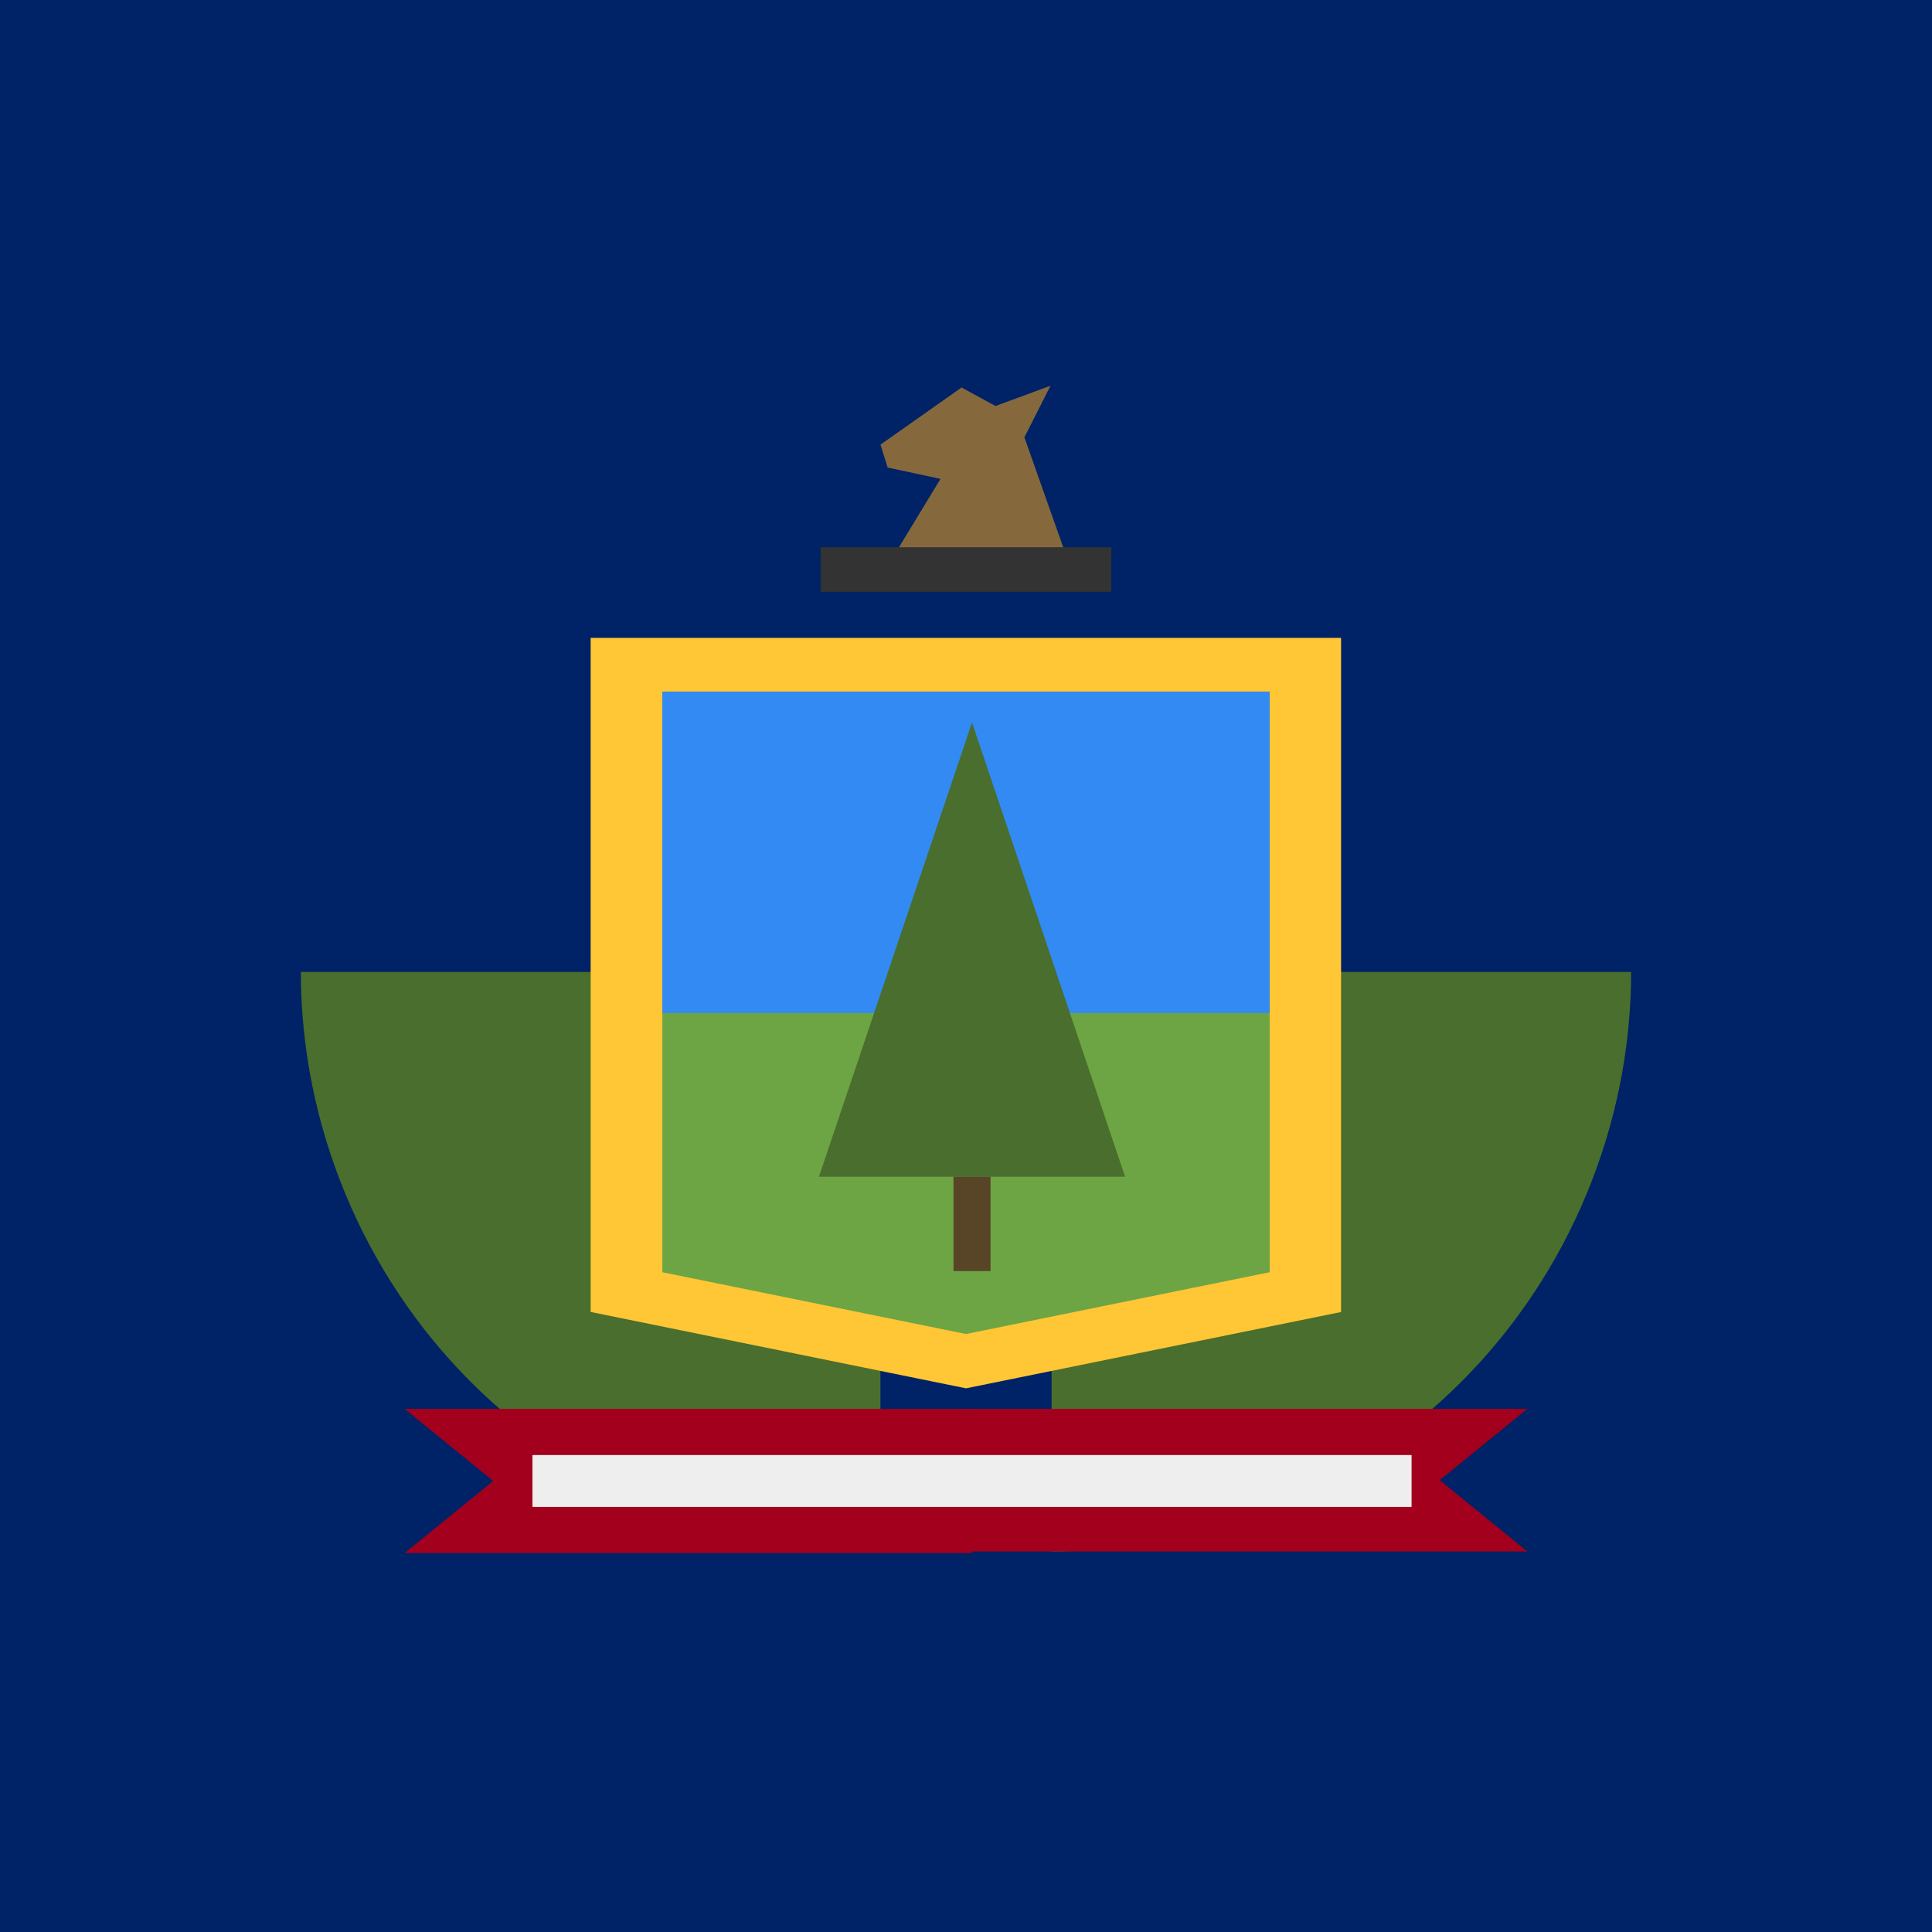
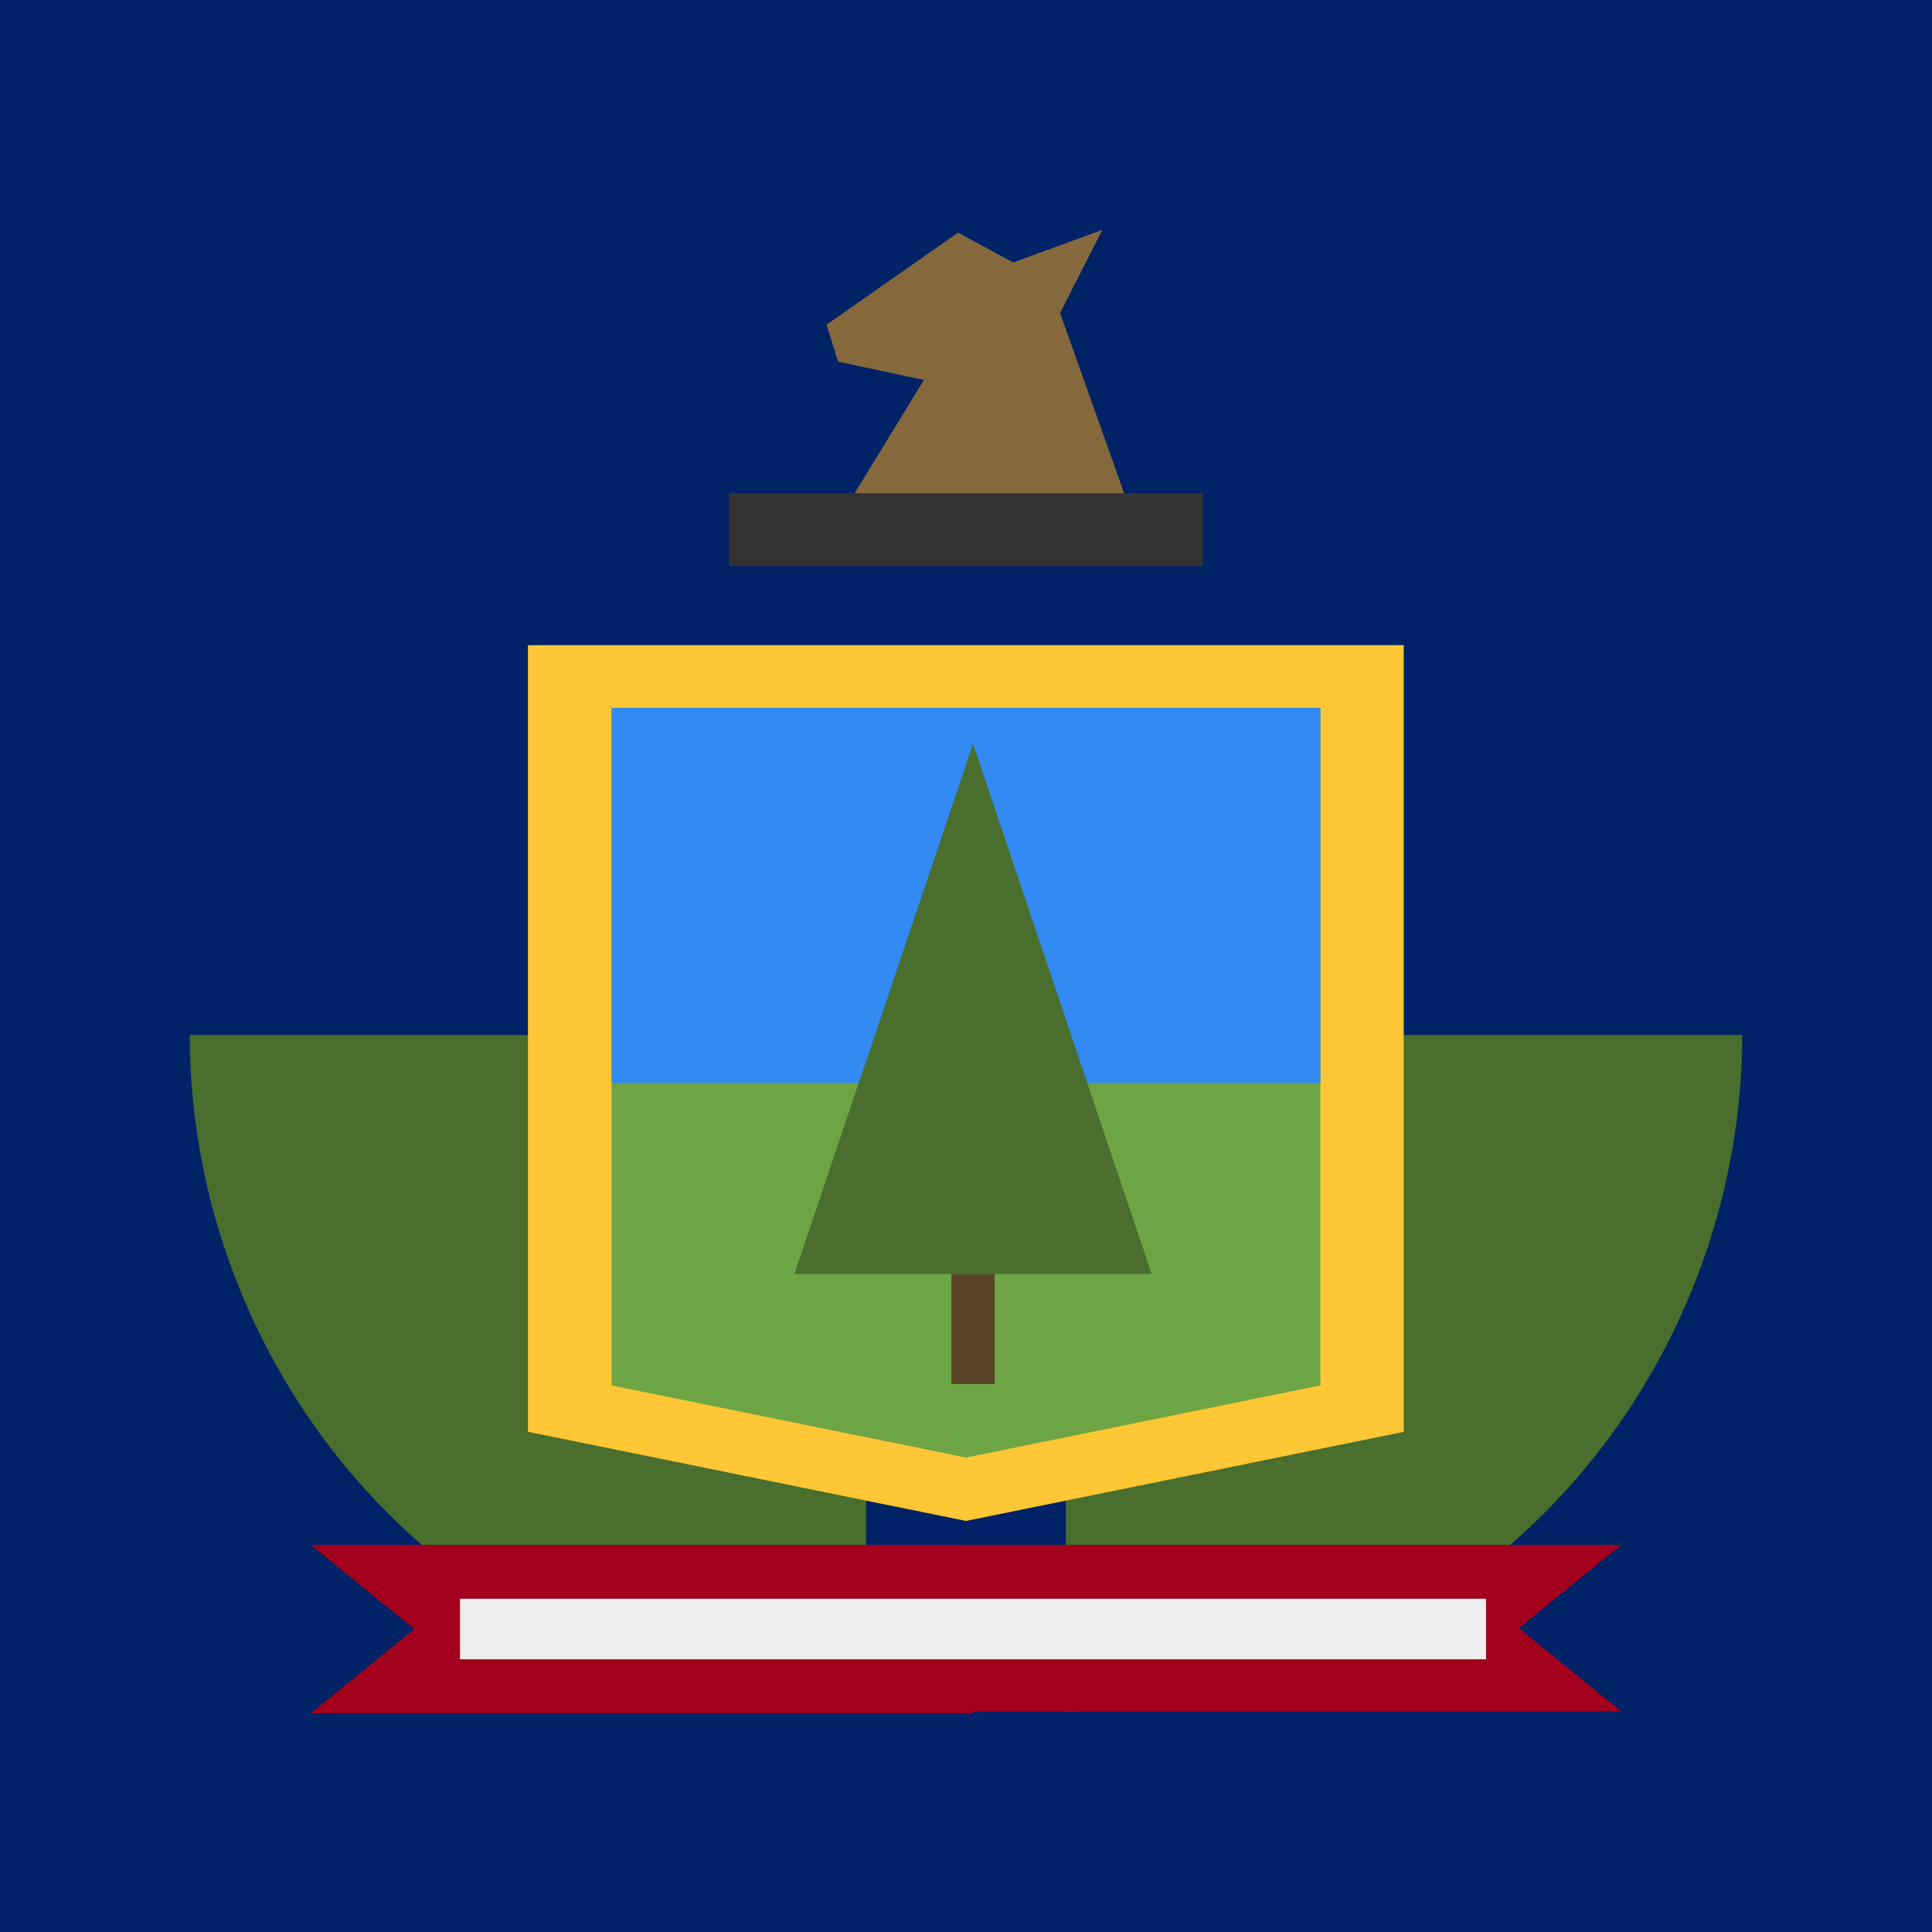
<svg xmlns="http://www.w3.org/2000/svg" width="512" zoomAndPan="magnify" viewBox="0 0 384 384" height="512" preserveAspectRatio="xMidYMid meet" version="1.0">
  <defs>
-     <clipPath id="ad707bd372">
-       <path d="M 59.793 193.176 L 174.992 193.176 L 174.992 308.375 L 59.793 308.375 Z M 59.793 193.176 " clip-rule="nonzero" />
-     </clipPath>
-     <clipPath id="b37ec9e4c7">
-       <path d="M 174.992 308.375 C 144.652 308.375 114.988 296.086 93.535 274.633 C 72.082 253.18 59.793 223.516 59.793 193.176 L 118.562 193.176 C 118.562 208.035 124.582 222.566 135.09 233.074 C 145.602 243.586 160.133 249.605 174.992 249.605 Z M 174.992 308.375 " clip-rule="nonzero" />
-     </clipPath>
-     <clipPath id="f7a56445e9">
-       <path d="M 0.793 0.176 L 115.992 0.176 L 115.992 115.375 L 0.793 115.375 Z M 0.793 0.176 " clip-rule="nonzero" />
-     </clipPath>
-     <clipPath id="d972904475">
-       <path d="M 115.992 115.375 C 85.652 115.375 55.988 103.086 34.535 81.633 C 13.082 60.18 0.793 30.516 0.793 0.176 L 59.562 0.176 C 59.562 15.035 65.582 29.566 76.09 40.074 C 86.602 50.586 101.133 56.605 115.992 56.605 Z M 115.992 115.375 " clip-rule="nonzero" />
-     </clipPath>
-     <clipPath id="d28a813fdf">
-       <rect x="0" width="116" y="0" height="116" />
-     </clipPath>
-     <clipPath id="3707a7e5f9">
-       <path d="M 209.004 193.176 L 324.203 193.176 L 324.203 308.375 L 209.004 308.375 Z M 209.004 193.176 " clip-rule="nonzero" />
-     </clipPath>
-     <clipPath id="8d90ad3a9b">
-       <path d="M 324.203 193.176 C 324.203 223.516 311.914 253.18 290.461 274.633 C 269.008 296.086 239.34 308.375 209.004 308.375 L 209.004 249.605 C 223.863 249.605 238.395 243.586 248.902 233.074 C 259.414 222.566 265.43 208.035 265.43 193.176 Z M 324.203 193.176 " clip-rule="nonzero" />
-     </clipPath>
-     <clipPath id="10d3f0f165">
-       <path d="M 0.004 0.176 L 115.203 0.176 L 115.203 115.375 L 0.004 115.375 Z M 0.004 0.176 " clip-rule="nonzero" />
-     </clipPath>
-     <clipPath id="5fc6e39e43">
-       <path d="M 115.203 0.176 C 115.203 30.516 102.914 60.18 81.461 81.633 C 60.008 103.086 30.34 115.375 0.004 115.375 L 0.004 56.605 C 14.863 56.605 29.395 50.586 39.902 40.074 C 50.414 29.566 56.43 15.035 56.43 0.176 Z M 115.203 0.176 " clip-rule="nonzero" />
-     </clipPath>
-     <clipPath id="407042dc8d">
-       <rect x="0" width="116" y="0" height="116" />
-     </clipPath>
-     <clipPath id="4d5be4d056">
-       <path d="M 117.395 126.781 L 267 126.781 L 267 275.941 L 117.395 275.941 Z M 117.395 126.781 " clip-rule="nonzero" />
-     </clipPath>
-     <clipPath id="9204211391">
-       <path d="M 266.605 126.781 L 266.605 260.762 L 192 275.941 L 117.395 260.762 L 117.395 126.781 Z M 266.605 126.781 " clip-rule="nonzero" />
-     </clipPath>
-     <clipPath id="10b50f8087">
-       <path d="M 0.395 0.781 L 149.641 0.781 L 149.641 149.941 L 0.395 149.941 Z M 0.395 0.781 " clip-rule="nonzero" />
-     </clipPath>
-     <clipPath id="383bdaf594">
-       <path d="M 149.605 0.781 L 149.605 134.762 L 75 149.941 L 0.395 134.762 L 0.395 0.781 Z M 149.605 0.781 " clip-rule="nonzero" />
-     </clipPath>
-     <clipPath id="0c006af25c">
-       <rect x="0" width="150" y="0" height="150" />
-     </clipPath>
-     <clipPath id="2d20408d9d">
-       <path d="M 131.645 137.465 L 252.355 137.465 L 252.355 265.25 L 131.645 265.25 Z M 131.645 137.465 " clip-rule="nonzero" />
-     </clipPath>
-     <clipPath id="4b20e59d58">
-       <path d="M 252.355 137.465 L 252.355 252.863 L 192 265.145 L 131.645 252.863 L 131.645 137.465 Z M 252.355 137.465 " clip-rule="nonzero" />
-     </clipPath>
-     <clipPath id="703d806350">
-       <path d="M 0.645 0.465 L 121.355 0.465 L 121.355 128.199 L 0.645 128.199 Z M 0.645 0.465 " clip-rule="nonzero" />
-     </clipPath>
-     <clipPath id="0e1ce51fd9">
-       <path d="M 121.355 0.465 L 121.355 115.863 L 61 128.145 L 0.645 115.863 L 0.645 0.465 Z M 121.355 0.465 " clip-rule="nonzero" />
-     </clipPath>
-     <clipPath id="d37c31d87f">
-       <rect x="0" width="122" y="0" height="129" />
-     </clipPath>
-     <clipPath id="9076fffa6b">
-       <path d="M 131.645 137.465 L 252.355 137.465 L 252.355 201.363 L 131.645 201.363 Z M 131.645 137.465 " clip-rule="nonzero" />
-     </clipPath>
-     <clipPath id="4e7e9ab21c">
-       <path d="M 0.645 0.465 L 121.355 0.465 L 121.355 64.363 L 0.645 64.363 Z M 0.645 0.465 " clip-rule="nonzero" />
-     </clipPath>
-     <clipPath id="f8f853fd50">
-       <rect x="0" width="122" y="0" height="65" />
-     </clipPath>
-     <clipPath id="34493491ae">
-       <path d="M 162.773 143.602 L 223.617 143.602 L 223.617 233.914 L 162.773 233.914 Z M 162.773 143.602 " clip-rule="nonzero" />
-     </clipPath>
-     <clipPath id="e8e1c92bc1">
-       <path d="M 193.195 143.602 L 223.617 233.879 L 162.773 233.879 Z M 193.195 143.602 " clip-rule="nonzero" />
-     </clipPath>
-     <clipPath id="fc2dc73db4">
-       <path d="M 0.773 0.602 L 61.617 0.602 L 61.617 90.914 L 0.773 90.914 Z M 0.773 0.602 " clip-rule="nonzero" />
-     </clipPath>
-     <clipPath id="0bd901d3f2">
-       <path d="M 31.195 0.602 L 61.617 90.879 L 0.773 90.879 Z M 31.195 0.602 " clip-rule="nonzero" />
-     </clipPath>
-     <clipPath id="57079a92ae">
-       <rect x="0" width="62" y="0" height="91" />
-     </clipPath>
-     <clipPath id="a96c18939b">
-       <path d="M 189.512 233.879 L 196.879 233.879 L 196.879 252.641 L 189.512 252.641 Z M 189.512 233.879 " clip-rule="nonzero" />
-     </clipPath>
-     <clipPath id="ce3469eb79">
-       <path d="M 0.512 0.879 L 7.879 0.879 L 7.879 19.641 L 0.512 19.641 Z M 0.512 0.879 " clip-rule="nonzero" />
-     </clipPath>
-     <clipPath id="6ee4dfbdd4">
-       <rect x="0" width="8" y="0" height="20" />
-     </clipPath>
-     <clipPath id="17c212863c">
-       <path d="M 80.352 280.023 L 193.188 280.023 L 193.188 308.684 L 80.352 308.684 Z M 80.352 280.023 " clip-rule="nonzero" />
-     </clipPath>
-     <clipPath id="2b7eaec337">
-       <path d="M 193.188 308.684 L 80.414 308.684 L 98.035 294.352 L 80.414 280.023 L 193.188 280.023 Z M 193.188 308.684 " clip-rule="nonzero" />
-     </clipPath>
-     <clipPath id="e545bc2885">
-       <path d="M 0.398 0.023 L 113.188 0.023 L 113.188 28.684 L 0.398 28.684 Z M 0.398 0.023 " clip-rule="nonzero" />
-     </clipPath>
-     <clipPath id="474802b273">
-       <path d="M 113.188 28.684 L 0.414 28.684 L 18.035 14.352 L 0.414 0.023 L 113.188 0.023 Z M 113.188 28.684 " clip-rule="nonzero" />
-     </clipPath>
-     <clipPath id="1503c2576a">
-       <rect x="0" width="114" y="0" height="29" />
-     </clipPath>
-     <clipPath id="381a4e8755">
-       <path d="M 192 280.02 L 303.641 280.02 L 303.641 308.371 L 192 308.371 Z M 192 280.02 " clip-rule="nonzero" />
-     </clipPath>
-     <clipPath id="1457e389e4">
-       <path d="M 192 280.02 L 303.582 280.02 L 286.148 294.195 L 303.582 308.371 L 192 308.371 Z M 192 280.02 " clip-rule="nonzero" />
-     </clipPath>
-     <clipPath id="755b8b1e83">
-       <path d="M 0 0.02 L 111.602 0.02 L 111.602 28.371 L 0 28.371 Z M 0 0.02 " clip-rule="nonzero" />
-     </clipPath>
-     <clipPath id="2c5e9499d6">
-       <path d="M 0 0.02 L 111.582 0.02 L 94.148 14.195 L 111.582 28.371 L 0 28.371 Z M 0 0.02 " clip-rule="nonzero" />
-     </clipPath>
-     <clipPath id="d82250aee2">
-       <rect x="0" width="112" y="0" height="29" />
-     </clipPath>
-     <clipPath id="4b66729a09">
-       <path d="M 173.312 75.316 L 213.062 75.316 L 213.062 112.066 L 173.312 112.066 Z M 173.312 75.316 " clip-rule="nonzero" />
-     </clipPath>
-     <clipPath id="785df748d0">
-       <path d="M 163.113 108.773 L 220.887 108.773 L 220.887 117.629 L 163.113 117.629 Z M 163.113 108.773 " clip-rule="nonzero" />
-     </clipPath>
-     <clipPath id="2f72b13866">
-       <path d="M 0.113 0.773 L 57.887 0.773 L 57.887 9.629 L 0.113 9.629 Z M 0.113 0.773 " clip-rule="nonzero" />
-     </clipPath>
-     <clipPath id="e939529b74">
-       <rect x="0" width="58" y="0" height="10" />
-     </clipPath>
-     <clipPath id="9d5b4dbcbf">
-       <path d="M 105.828 289.199 L 280.562 289.199 L 280.562 299.508 L 105.828 299.508 Z M 105.828 289.199 " clip-rule="nonzero" />
-     </clipPath>
-     <clipPath id="f0471802f9">
-       <path d="M 0.828 0.199 L 175.562 0.199 L 175.562 10.508 L 0.828 10.508 Z M 0.828 0.199 " clip-rule="nonzero" />
-     </clipPath>
-     <clipPath id="699fd8fccb">
-       <rect x="0" width="176" y="0" height="11" />
+     <clipPath id="8f037b3472">
+       <path d="M 37.711 205.707 L 172.152 205.707 L 172.152 340.148 L 37.711 340.148 Z M 37.711 205.707 " clip-rule="nonzero" />
+     </clipPath>
+     <clipPath id="1ef8354d0e">
+       <path d="M 172.152 340.148 C 136.746 340.148 102.125 325.809 77.09 300.773 C 52.051 275.734 37.711 241.113 37.711 205.707 L 106.297 205.707 C 106.297 223.051 113.324 240.012 125.586 252.273 C 137.852 264.539 154.809 271.562 172.152 271.562 Z M 172.152 340.148 " clip-rule="nonzero" />
+     </clipPath>
+     <clipPath id="69a552a86c">
+       <path d="M 0.711 0.707 L 135.152 0.707 L 135.152 135.148 L 0.711 135.148 Z M 0.711 0.707 " clip-rule="nonzero" />
+     </clipPath>
+     <clipPath id="f0bbae1978">
+       <path d="M 135.152 135.148 C 99.746 135.148 65.125 120.809 40.09 95.773 C 15.051 70.734 0.711 36.113 0.711 0.707 L 69.297 0.707 C 69.297 18.051 76.324 35.012 88.586 47.273 C 100.852 59.539 117.809 66.562 135.152 66.562 Z M 135.152 135.148 " clip-rule="nonzero" />
+     </clipPath>
+     <clipPath id="5a2477dd7f">
+       <rect x="0" width="136" y="0" height="136" />
+     </clipPath>
+     <clipPath id="22d7fdcacc">
+       <path d="M 211.844 205.707 L 346.285 205.707 L 346.285 340.148 L 211.844 340.148 Z M 211.844 205.707 " clip-rule="nonzero" />
+     </clipPath>
+     <clipPath id="562dccd821">
+       <path d="M 346.285 205.707 C 346.285 241.113 331.945 275.734 306.91 300.773 C 281.871 325.809 247.25 340.148 211.844 340.148 L 211.844 271.562 C 229.188 271.562 246.145 264.539 258.41 252.273 C 270.672 240.012 277.699 223.051 277.699 205.707 Z M 346.285 205.707 " clip-rule="nonzero" />
+     </clipPath>
+     <clipPath id="c25a30fb7e">
+       <path d="M 0.844 0.707 L 135.285 0.707 L 135.285 135.148 L 0.844 135.148 Z M 0.844 0.707 " clip-rule="nonzero" />
+     </clipPath>
+     <clipPath id="4eab67495f">
+       <path d="M 135.285 0.707 C 135.285 36.113 120.945 70.734 95.91 95.773 C 70.871 120.809 36.25 135.148 0.844 135.148 L 0.844 66.562 C 18.188 66.562 35.145 59.539 47.41 47.273 C 59.672 35.012 66.699 18.051 66.699 0.707 Z M 135.285 0.707 " clip-rule="nonzero" />
+     </clipPath>
+     <clipPath id="dfc3f5c8ed">
+       <rect x="0" width="136" y="0" height="136" />
+     </clipPath>
+     <clipPath id="80158adbcf">
+       <path d="M 104.934 128.227 L 279.684 128.227 L 279.684 302.297 L 104.934 302.297 Z M 104.934 128.227 " clip-rule="nonzero" />
+     </clipPath>
+     <clipPath id="4dee96def3">
+       <path d="M 279.066 128.227 L 279.066 284.578 L 192 302.297 L 104.934 284.578 L 104.934 128.227 Z M 279.066 128.227 " clip-rule="nonzero" />
+     </clipPath>
+     <clipPath id="9832346feb">
+       <path d="M 0.934 0.227 L 175.121 0.227 L 175.121 174.297 L 0.934 174.297 Z M 0.934 0.227 " clip-rule="nonzero" />
+     </clipPath>
+     <clipPath id="f6200cbd0a">
+       <path d="M 175.066 0.227 L 175.066 156.578 L 88 174.297 L 0.934 156.578 L 0.934 0.227 Z M 175.066 0.227 " clip-rule="nonzero" />
+     </clipPath>
+     <clipPath id="d4497a7928">
+       <rect x="0" width="176" y="0" height="175" />
+     </clipPath>
+     <clipPath id="2124ae13bf">
+       <path d="M 121.562 140.691 L 262.438 140.691 L 262.438 289.82 L 121.562 289.82 Z M 121.562 140.691 " clip-rule="nonzero" />
+     </clipPath>
+     <clipPath id="a7c05a6a66">
+       <path d="M 262.438 140.691 L 262.438 275.367 L 192 289.699 L 121.562 275.367 L 121.562 140.691 Z M 262.438 140.691 " clip-rule="nonzero" />
+     </clipPath>
+     <clipPath id="068988ead1">
+       <path d="M 0.562 0.691 L 141.438 0.691 L 141.438 149.82 L 0.562 149.82 Z M 0.562 0.691 " clip-rule="nonzero" />
+     </clipPath>
+     <clipPath id="2aeb846616">
+       <path d="M 141.438 0.691 L 141.438 135.367 L 71 149.699 L 0.562 135.367 L 0.562 0.691 Z M 141.438 0.691 " clip-rule="nonzero" />
+     </clipPath>
+     <clipPath id="406f7884c9">
+       <rect x="0" width="142" y="0" height="150" />
+     </clipPath>
+     <clipPath id="04bf47aa78">
+       <path d="M 121.562 140.691 L 262.438 140.691 L 262.438 215.262 L 121.562 215.262 Z M 121.562 140.691 " clip-rule="nonzero" />
+     </clipPath>
+     <clipPath id="1690b3b023">
+       <path d="M 0.562 0.691 L 141.438 0.691 L 141.438 75.262 L 0.562 75.262 Z M 0.562 0.691 " clip-rule="nonzero" />
+     </clipPath>
+     <clipPath id="3bd2afb3a0">
+       <rect x="0" width="142" y="0" height="76" />
+     </clipPath>
+     <clipPath id="848cfeff5b">
+       <path d="M 157.891 147.852 L 228.898 147.852 L 228.898 253.254 L 157.891 253.254 Z M 157.891 147.852 " clip-rule="nonzero" />
+     </clipPath>
+     <clipPath id="8546c0c2b7">
+       <path d="M 193.395 147.852 L 228.898 253.211 L 157.891 253.211 Z M 193.395 147.852 " clip-rule="nonzero" />
+     </clipPath>
+     <clipPath id="bfe33233d1">
+       <path d="M 0.891 0.852 L 71.898 0.852 L 71.898 106.254 L 0.891 106.254 Z M 0.891 0.852 " clip-rule="nonzero" />
+     </clipPath>
+     <clipPath id="34a9889621">
+       <path d="M 36.395 0.852 L 71.898 106.211 L 0.891 106.211 Z M 36.395 0.852 " clip-rule="nonzero" />
+     </clipPath>
+     <clipPath id="208403fbfa">
+       <rect x="0" width="72" y="0" height="107" />
+     </clipPath>
+     <clipPath id="d2fd9a0759">
+       <path d="M 189.098 253.211 L 197.691 253.211 L 197.691 275.105 L 189.098 275.105 Z M 189.098 253.211 " clip-rule="nonzero" />
+     </clipPath>
+     <clipPath id="e1782f819e">
+       <path d="M 0.098 0.211 L 8.691 0.211 L 8.691 22.105 L 0.098 22.105 Z M 0.098 0.211 " clip-rule="nonzero" />
+     </clipPath>
+     <clipPath id="f04ab821e3">
+       <rect x="0" width="9" y="0" height="23" />
+     </clipPath>
+     <clipPath id="b1024f9771">
+       <path d="M 61.699 307.062 L 193.383 307.062 L 193.383 340.508 L 61.699 340.508 Z M 61.699 307.062 " clip-rule="nonzero" />
+     </clipPath>
+     <clipPath id="0d77e42f0c">
+       <path d="M 193.383 340.508 L 61.773 340.508 L 82.336 323.785 L 61.773 307.062 L 193.383 307.062 Z M 193.383 340.508 " clip-rule="nonzero" />
+     </clipPath>
+     <clipPath id="4e349738d7">
+       <path d="M 0.699 0.062 L 132.383 0.062 L 132.383 33.508 L 0.699 33.508 Z M 0.699 0.062 " clip-rule="nonzero" />
+     </clipPath>
+     <clipPath id="7997ed55bf">
+       <path d="M 132.383 33.508 L 0.773 33.508 L 21.336 16.785 L 0.773 0.062 L 132.383 0.062 Z M 132.383 33.508 " clip-rule="nonzero" />
+     </clipPath>
+     <clipPath id="839d29ca81">
+       <rect x="0" width="133" y="0" height="34" />
+     </clipPath>
+     <clipPath id="4a886eef55">
+       <path d="M 192 307.055 L 322.289 307.055 L 322.289 340.145 L 192 340.145 Z M 192 307.055 " clip-rule="nonzero" />
+     </clipPath>
+     <clipPath id="ff82c1e037">
+       <path d="M 192 307.055 L 322.219 307.055 L 301.875 323.598 L 322.219 340.145 L 192 340.145 Z M 192 307.055 " clip-rule="nonzero" />
+     </clipPath>
+     <clipPath id="dc8f50f2b0">
+       <path d="M 0 0.055 L 130.289 0.055 L 130.289 33.145 L 0 33.145 Z M 0 0.055 " clip-rule="nonzero" />
+     </clipPath>
+     <clipPath id="bfae85d12c">
+       <path d="M 0 0.055 L 130.219 0.055 L 109.875 16.598 L 130.219 33.145 L 0 33.145 Z M 0 0.055 " clip-rule="nonzero" />
+     </clipPath>
+     <clipPath id="492846cc24">
+       <rect x="0" width="131" y="0" height="34" />
+     </clipPath>
+     <clipPath id="3a3f72b766">
+       <path d="M 161.535 43.492 L 226.035 43.492 L 226.035 102.742 L 161.535 102.742 Z M 161.535 43.492 " clip-rule="nonzero" />
+     </clipPath>
+     <clipPath id="5f4ae24c67">
+       <path d="M 144.906 98.031 L 239.094 98.031 L 239.094 112.473 L 144.906 112.473 Z M 144.906 98.031 " clip-rule="nonzero" />
+     </clipPath>
+     <clipPath id="40c566274b">
+       <path d="M 0.906 0.031 L 95.094 0.031 L 95.094 14.473 L 0.906 14.473 Z M 0.906 0.031 " clip-rule="nonzero" />
+     </clipPath>
+     <clipPath id="d3dc73b3e0">
+       <rect x="0" width="96" y="0" height="15" />
+     </clipPath>
+     <clipPath id="f5bcab207a">
+       <path d="M 91.434 317.77 L 295.355 317.77 L 295.355 329.801 L 91.434 329.801 Z M 91.434 317.77 " clip-rule="nonzero" />
+     </clipPath>
+     <clipPath id="6da5a1179e">
+       <path d="M 0.434 0.77 L 204.355 0.77 L 204.355 12.801 L 0.434 12.801 Z M 0.434 0.77 " clip-rule="nonzero" />
+     </clipPath>
+     <clipPath id="b949f4fc78">
+       <rect x="0" width="205" y="0" height="13" />
    </clipPath>
  </defs>
  <rect x="-38.4" width="460.8" fill="#ffffff" y="-38.4" height="460.8" fill-opacity="1" />
  <rect x="-38.4" width="460.8" fill="#002266" y="-38.4" height="460.8" fill-opacity="1" />
-   <g clip-path="url(#ad707bd372)">
-     <g clip-path="url(#b37ec9e4c7)">
-       <g transform="matrix(1, 0, 0, 1, 59, 193)">
-         <g clip-path="url(#d28a813fdf)">
-           <g clip-path="url(#f7a56445e9)">
-             <g clip-path="url(#d972904475)">
-               <path fill="#496e2d" d="M 0.793 115.375 L 0.793 0.176 L 115.992 0.176 L 115.992 115.375 Z M 0.793 115.375 " fill-opacity="1" fill-rule="nonzero" />
-             </g>
-           </g>
-         </g>
-       </g>
-     </g>
-   </g>
-   <g clip-path="url(#3707a7e5f9)">
-     <g clip-path="url(#8d90ad3a9b)">
-       <g transform="matrix(1, 0, 0, 1, 209, 193)">
-         <g clip-path="url(#407042dc8d)">
-           <g clip-path="url(#10d3f0f165)">
-             <g clip-path="url(#5fc6e39e43)">
-               <path fill="#496e2d" d="M 115.203 115.375 L 0.004 115.375 L 0.004 0.176 L 115.203 0.176 Z M 115.203 115.375 " fill-opacity="1" fill-rule="nonzero" />
-             </g>
-           </g>
-         </g>
-       </g>
-     </g>
-   </g>
-   <g clip-path="url(#4d5be4d056)">
-     <g clip-path="url(#9204211391)">
-       <g transform="matrix(1, 0, 0, 1, 117, 126)">
-         <g clip-path="url(#0c006af25c)">
-           <g clip-path="url(#10b50f8087)">
-             <g clip-path="url(#383bdaf594)">
-               <path fill="#ffc635" d="M 0.395 0.781 L 149.551 0.781 L 149.551 149.941 L 0.395 149.941 Z M 0.395 0.781 " fill-opacity="1" fill-rule="nonzero" />
-             </g>
-           </g>
-         </g>
-       </g>
-     </g>
-   </g>
-   <g clip-path="url(#2d20408d9d)">
-     <g clip-path="url(#4b20e59d58)">
-       <g transform="matrix(1, 0, 0, 1, 131, 137)">
-         <g clip-path="url(#d37c31d87f)">
-           <g clip-path="url(#703d806350)">
-             <g clip-path="url(#0e1ce51fd9)">
-               <path fill="#6da544" d="M 0.645 0.465 L 121.355 0.465 L 121.355 128.25 L 0.645 128.25 Z M 0.645 0.465 " fill-opacity="1" fill-rule="nonzero" />
-             </g>
-           </g>
-         </g>
-       </g>
-     </g>
-   </g>
-   <g clip-path="url(#9076fffa6b)">
-     <g transform="matrix(1, 0, 0, 1, 131, 137)">
-       <g clip-path="url(#f8f853fd50)">
-         <g clip-path="url(#4e7e9ab21c)">
-           <path fill="#338af3" d="M 0.645 0.465 L 121.449 0.465 L 121.449 64.363 L 0.645 64.363 Z M 0.645 0.465 " fill-opacity="1" fill-rule="nonzero" />
-         </g>
-       </g>
-     </g>
-   </g>
-   <g clip-path="url(#34493491ae)">
-     <g clip-path="url(#e8e1c92bc1)">
-       <g transform="matrix(1, 0, 0, 1, 162, 143)">
-         <g clip-path="url(#57079a92ae)">
-           <g clip-path="url(#fc2dc73db4)">
-             <g clip-path="url(#0bd901d3f2)">
-               <path fill="#496e2d" d="M 0.773 0.602 L 61.617 0.602 L 61.617 90.914 L 0.773 90.914 Z M 0.773 0.602 " fill-opacity="1" fill-rule="nonzero" />
-             </g>
-           </g>
-         </g>
-       </g>
-     </g>
-   </g>
-   <g clip-path="url(#a96c18939b)">
-     <g transform="matrix(1, 0, 0, 1, 189, 233)">
-       <g clip-path="url(#6ee4dfbdd4)">
-         <g clip-path="url(#ce3469eb79)">
-           <path fill="#584528" d="M 0.512 0.879 L 7.879 0.879 L 7.879 19.637 L 0.512 19.637 Z M 0.512 0.879 " fill-opacity="1" fill-rule="nonzero" />
-         </g>
-       </g>
-     </g>
-   </g>
-   <g clip-path="url(#17c212863c)">
-     <g clip-path="url(#2b7eaec337)">
-       <g transform="matrix(1, 0, 0, 1, 80, 280)">
-         <g clip-path="url(#1503c2576a)">
-           <g clip-path="url(#e545bc2885)">
-             <g clip-path="url(#474802b273)">
-               <path fill="#a2001d" d="M 113.188 0.023 L 113.188 28.684 L 0.465 28.684 L 0.465 0.023 Z M 113.188 0.023 " fill-opacity="1" fill-rule="nonzero" />
-             </g>
-           </g>
-         </g>
-       </g>
-     </g>
-   </g>
-   <g clip-path="url(#381a4e8755)">
-     <g clip-path="url(#1457e389e4)">
-       <g transform="matrix(1, 0, 0, 1, 192, 280)">
-         <g clip-path="url(#d82250aee2)">
-           <g clip-path="url(#755b8b1e83)">
-             <g clip-path="url(#2c5e9499d6)">
-               <path fill="#a2001d" d="M 0 28.371 L 0 0.02 L 111.531 0.02 L 111.531 28.371 Z M 0 28.371 " fill-opacity="1" fill-rule="nonzero" />
-             </g>
-           </g>
-         </g>
-       </g>
-     </g>
-   </g>
-   <path fill="#85693d" d="M 197.582 81.688 L 207.105 78.18 L 202.711 86.859 L 210.402 108.648 L 179.27 109.391 L 188.242 94.613 L 177.07 92.215 L 175.973 88.707 L 191.172 77.996 L 197.949 81.688 Z M 197.582 81.688 " fill-opacity="1" fill-rule="nonzero" />
-   <g clip-path="url(#4b66729a09)">
-     <path stroke-linecap="butt" transform="matrix(0.183147, 0, 0, 0.184673, 160.7344, 55.24285)" fill="none" stroke-linejoin="miter" d="M 201.191 143.197 L 253.19 124.202 L 229.195 171.202 L 271.191 289.189 L 101.203 293.208 L 150.195 213.19 L 89.195 200.202 L 83.202 181.207 L 166.191 123.208 L 203.196 143.197 Z M 201.191 143.197 " stroke="#85693d" stroke-width="9" stroke-opacity="1" stroke-miterlimit="4" />
-   </g>
-   <g clip-path="url(#785df748d0)">
-     <g transform="matrix(1, 0, 0, 1, 163, 108)">
-       <g clip-path="url(#e939529b74)">
-         <g clip-path="url(#2f72b13866)">
-           <path fill="#333333" d="M 0.113 0.773 L 57.891 0.773 L 57.891 9.629 L 0.113 9.629 Z M 0.113 0.773 " fill-opacity="1" fill-rule="nonzero" />
-         </g>
-       </g>
-     </g>
-   </g>
-   <g clip-path="url(#9d5b4dbcbf)">
-     <g transform="matrix(1, 0, 0, 1, 105, 289)">
-       <g clip-path="url(#699fd8fccb)">
-         <g clip-path="url(#f0471802f9)">
-           <path fill="#eeeeee" d="M 0.828 0.199 L 175.578 0.199 L 175.578 10.508 L 0.828 10.508 Z M 0.828 0.199 " fill-opacity="1" fill-rule="nonzero" />
+   <g clip-path="url(#8f037b3472)">
+     <g clip-path="url(#1ef8354d0e)">
+       <g transform="matrix(1, 0, 0, 1, 37, 205)">
+         <g clip-path="url(#5a2477dd7f)">
+           <g clip-path="url(#69a552a86c)">
+             <g clip-path="url(#f0bbae1978)">
+               <path fill="#496e2d" d="M 0.711 135.148 L 0.711 0.707 L 135.152 0.707 L 135.152 135.148 Z M 0.711 135.148 " fill-opacity="1" fill-rule="nonzero" />
+             </g>
+           </g>
+         </g>
+       </g>
+     </g>
+   </g>
+   <g clip-path="url(#22d7fdcacc)">
+     <g clip-path="url(#562dccd821)">
+       <g transform="matrix(1, 0, 0, 1, 211, 205)">
+         <g clip-path="url(#dfc3f5c8ed)">
+           <g clip-path="url(#c25a30fb7e)">
+             <g clip-path="url(#4eab67495f)">
+               <path fill="#496e2d" d="M 135.285 135.148 L 0.844 135.148 L 0.844 0.707 L 135.285 0.707 Z M 135.285 135.148 " fill-opacity="1" fill-rule="nonzero" />
+             </g>
+           </g>
+         </g>
+       </g>
+     </g>
+   </g>
+   <g clip-path="url(#80158adbcf)">
+     <g clip-path="url(#4dee96def3)">
+       <g transform="matrix(1, 0, 0, 1, 104, 128)">
+         <g clip-path="url(#d4497a7928)">
+           <g clip-path="url(#9832346feb)">
+             <g clip-path="url(#f6200cbd0a)">
+               <path fill="#ffc635" d="M 0.934 0.227 L 175.004 0.227 L 175.004 174.297 L 0.934 174.297 Z M 0.934 0.227 " fill-opacity="1" fill-rule="nonzero" />
+             </g>
+           </g>
+         </g>
+       </g>
+     </g>
+   </g>
+   <g clip-path="url(#2124ae13bf)">
+     <g clip-path="url(#a7c05a6a66)">
+       <g transform="matrix(1, 0, 0, 1, 121, 140)">
+         <g clip-path="url(#406f7884c9)">
+           <g clip-path="url(#068988ead1)">
+             <g clip-path="url(#2aeb846616)">
+               <path fill="#6da544" d="M 0.562 0.691 L 141.438 0.691 L 141.438 149.82 L 0.562 149.82 Z M 0.562 0.691 " fill-opacity="1" fill-rule="nonzero" />
+             </g>
+           </g>
+         </g>
+       </g>
+     </g>
+   </g>
+   <g clip-path="url(#04bf47aa78)">
+     <g transform="matrix(1, 0, 0, 1, 121, 140)">
+       <g clip-path="url(#3bd2afb3a0)">
+         <g clip-path="url(#1690b3b023)">
+           <path fill="#338af3" d="M 0.562 0.691 L 141.547 0.691 L 141.547 75.262 L 0.562 75.262 Z M 0.562 0.691 " fill-opacity="1" fill-rule="nonzero" />
+         </g>
+       </g>
+     </g>
+   </g>
+   <g clip-path="url(#848cfeff5b)">
+     <g clip-path="url(#8546c0c2b7)">
+       <g transform="matrix(1, 0, 0, 1, 157, 147)">
+         <g clip-path="url(#208403fbfa)">
+           <g clip-path="url(#bfe33233d1)">
+             <g clip-path="url(#34a9889621)">
+               <path fill="#496e2d" d="M 0.891 0.852 L 71.898 0.852 L 71.898 106.254 L 0.891 106.254 Z M 0.891 0.852 " fill-opacity="1" fill-rule="nonzero" />
+             </g>
+           </g>
+         </g>
+       </g>
+     </g>
+   </g>
+   <g clip-path="url(#d2fd9a0759)">
+     <g transform="matrix(1, 0, 0, 1, 189, 253)">
+       <g clip-path="url(#f04ab821e3)">
+         <g clip-path="url(#e1782f819e)">
+           <path fill="#584528" d="M 0.098 0.211 L 8.691 0.211 L 8.691 22.098 L 0.098 22.098 Z M 0.098 0.211 " fill-opacity="1" fill-rule="nonzero" />
+         </g>
+       </g>
+     </g>
+   </g>
+   <g clip-path="url(#b1024f9771)">
+     <g clip-path="url(#0d77e42f0c)">
+       <g transform="matrix(1, 0, 0, 1, 61, 307)">
+         <g clip-path="url(#839d29ca81)">
+           <g clip-path="url(#4e349738d7)">
+             <g clip-path="url(#7997ed55bf)">
+               <path fill="#a2001d" d="M 132.383 0.062 L 132.383 33.508 L 0.832 33.508 L 0.832 0.062 Z M 132.383 0.062 " fill-opacity="1" fill-rule="nonzero" />
+             </g>
+           </g>
+         </g>
+       </g>
+     </g>
+   </g>
+   <g clip-path="url(#4a886eef55)">
+     <g clip-path="url(#ff82c1e037)">
+       <g transform="matrix(1, 0, 0, 1, 192, 307)">
+         <g clip-path="url(#492846cc24)">
+           <g clip-path="url(#dc8f50f2b0)">
+             <g clip-path="url(#bfae85d12c)">
+               <path fill="#a2001d" d="M 0 33.145 L 0 0.055 L 130.16 0.055 L 130.16 33.145 Z M 0 33.145 " fill-opacity="1" fill-rule="nonzero" />
+             </g>
+           </g>
+         </g>
+       </g>
+     </g>
+   </g>
+   <path fill="#85693d" d="M 200.918 53.766 L 216.375 48.109 L 209.242 62.102 L 221.727 97.234 L 171.195 98.426 L 185.762 74.605 L 167.629 70.734 L 165.848 65.078 L 190.516 47.809 L 201.512 53.766 Z M 200.918 53.766 " fill-opacity="1" fill-rule="nonzero" />
+   <g clip-path="url(#3a3f72b766)">
+     <path stroke-linecap="butt" transform="matrix(0.297223, 0, 0, 0.297739, 141.1179, 11.12872)" fill="none" stroke-linejoin="miter" d="M 201.196 143.202 L 253.201 124.205 L 229.203 171.2 L 271.206 289.199 L 101.195 293.2 L 150.203 213.196 L 89.196 200.195 L 83.203 181.197 L 166.198 123.195 L 203.194 143.202 Z M 201.196 143.202 " stroke="#85693d" stroke-width="9" stroke-opacity="1" stroke-miterlimit="4" />
+   </g>
+   <g clip-path="url(#5f4ae24c67)">
+     <g transform="matrix(1, 0, 0, 1, 144, 98)">
+       <g clip-path="url(#d3dc73b3e0)">
+         <g clip-path="url(#40c566274b)">
+           <path fill="#333333" d="M 0.906 0.031 L 95.098 0.031 L 95.098 14.473 L 0.906 14.473 Z M 0.906 0.031 " fill-opacity="1" fill-rule="nonzero" />
+         </g>
+       </g>
+     </g>
+   </g>
+   <g clip-path="url(#f5bcab207a)">
+     <g transform="matrix(1, 0, 0, 1, 91, 317)">
+       <g clip-path="url(#b949f4fc78)">
+         <g clip-path="url(#6da5a1179e)">
+           <path fill="#eeeeee" d="M 0.434 0.77 L 204.375 0.77 L 204.375 12.801 L 0.434 12.801 Z M 0.434 0.77 " fill-opacity="1" fill-rule="nonzero" />
        </g>
      </g>
    </g>
  </g>
</svg>
